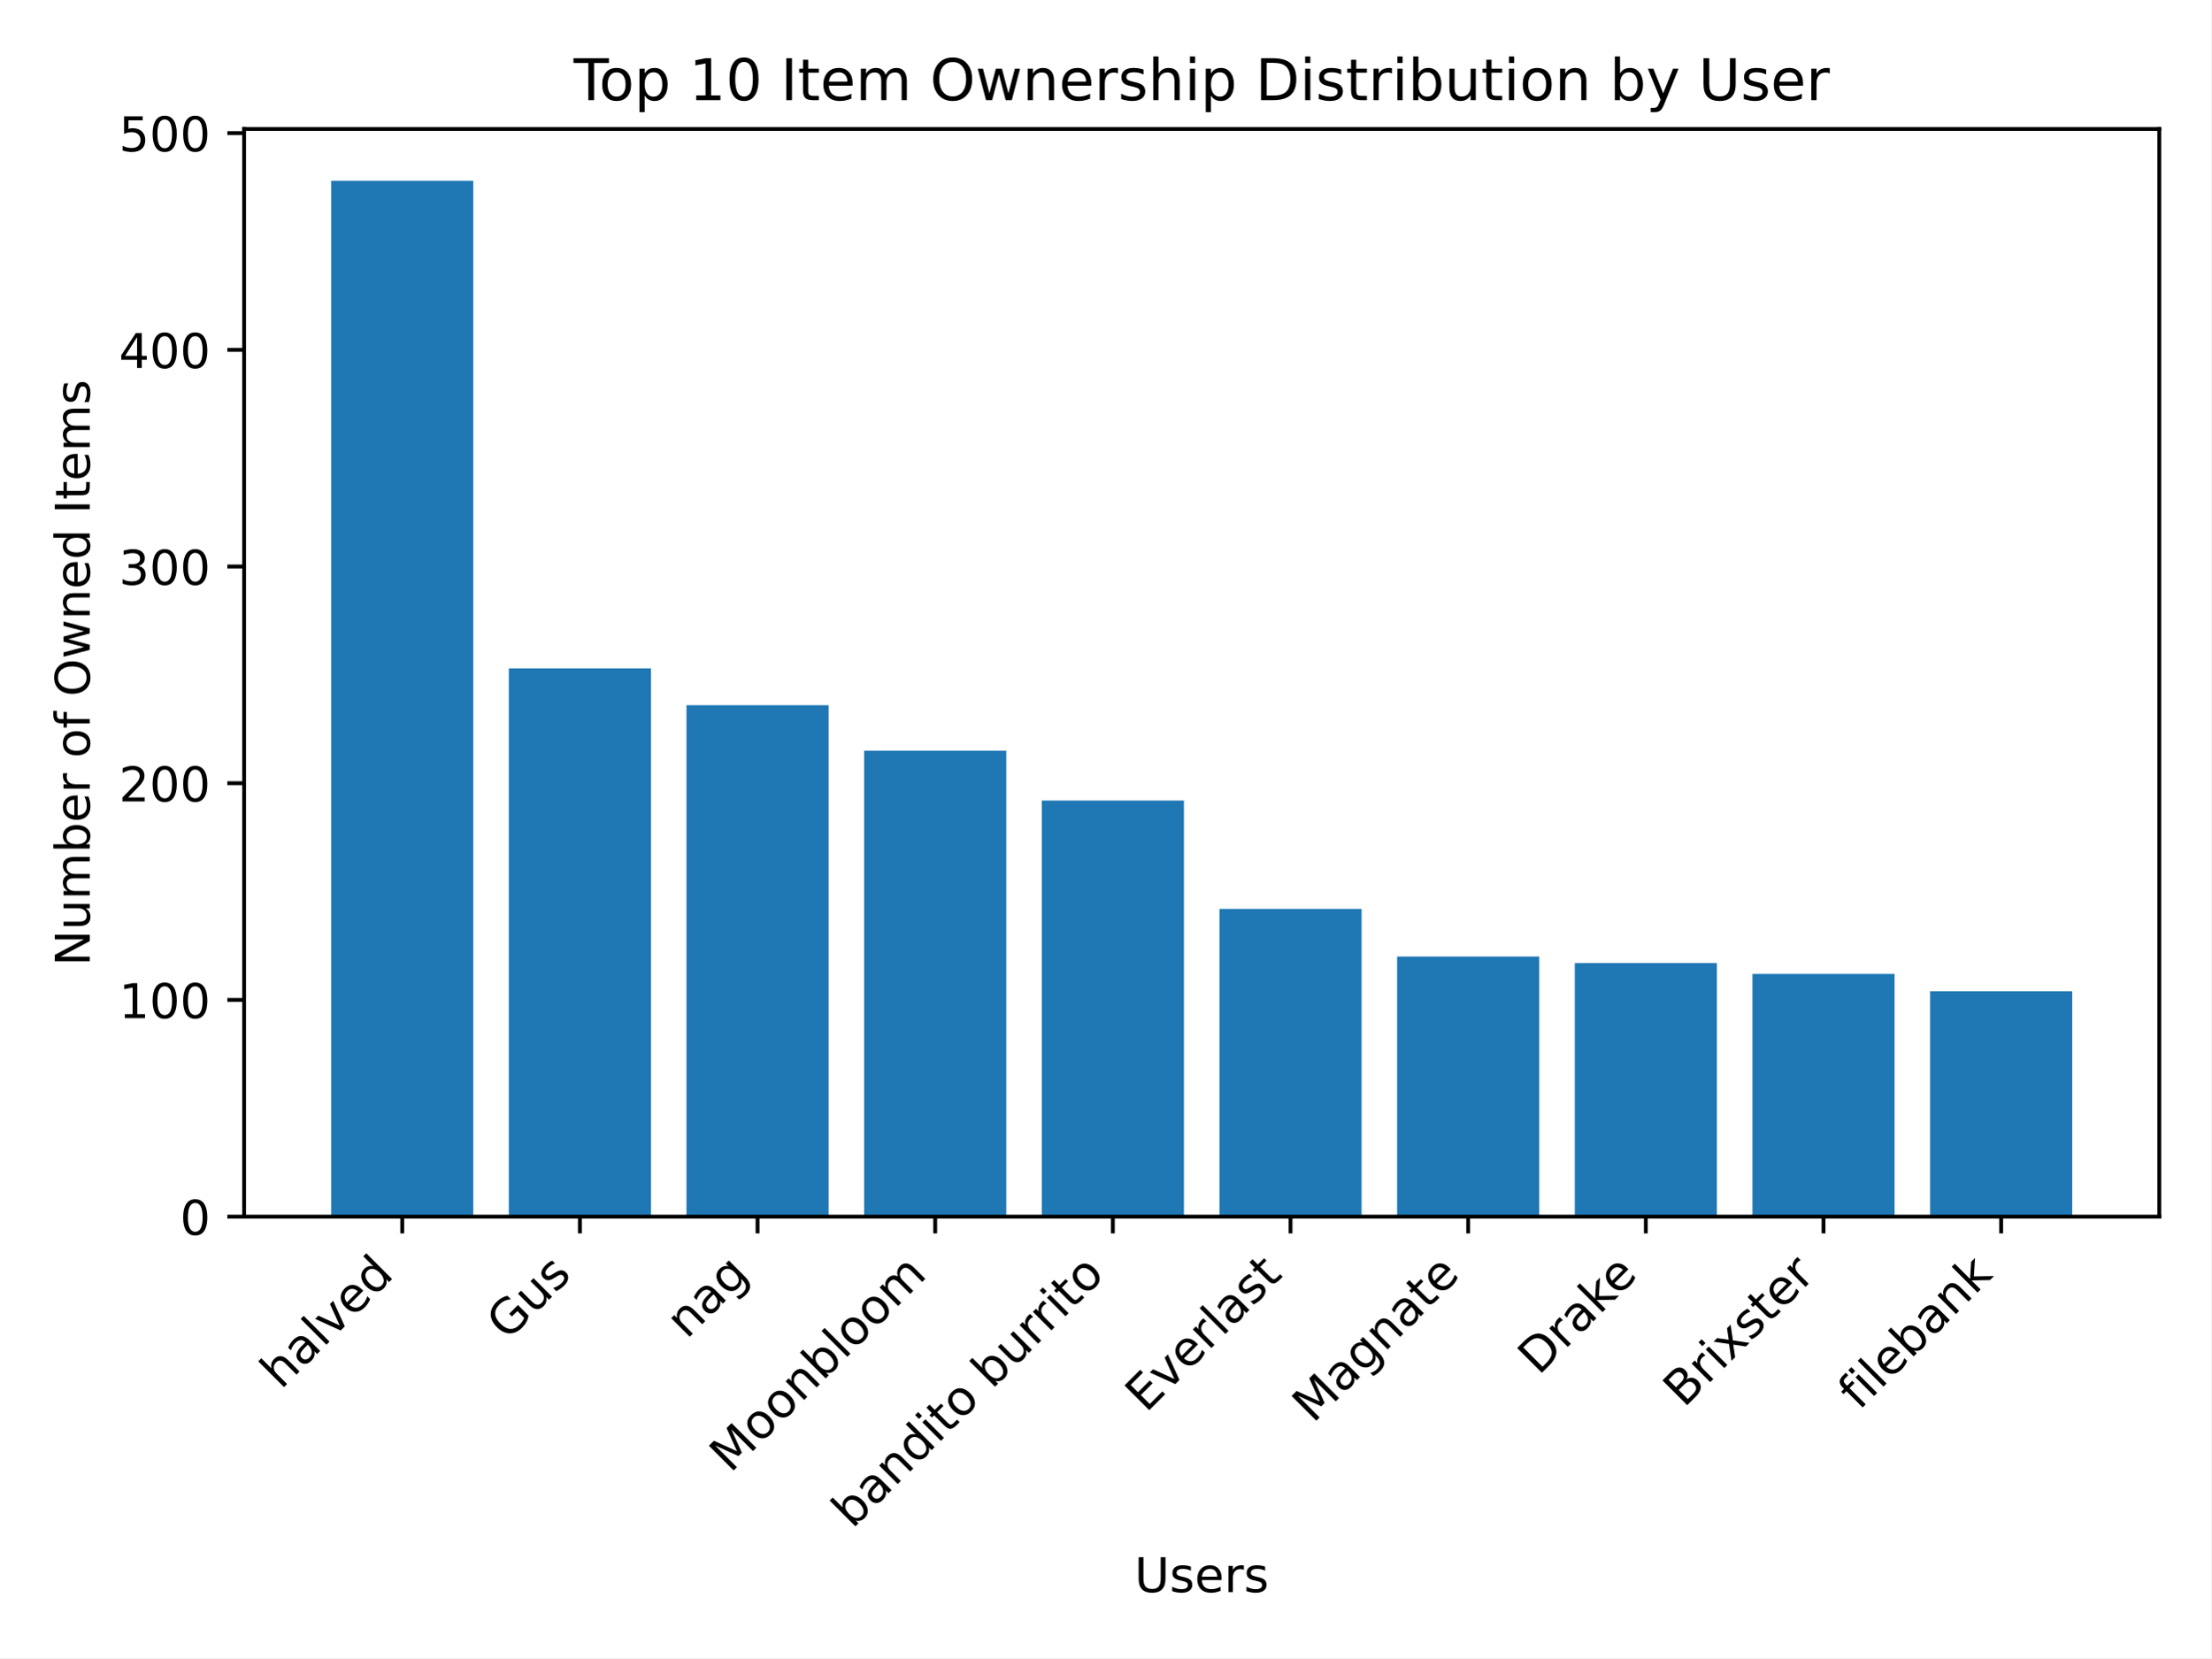
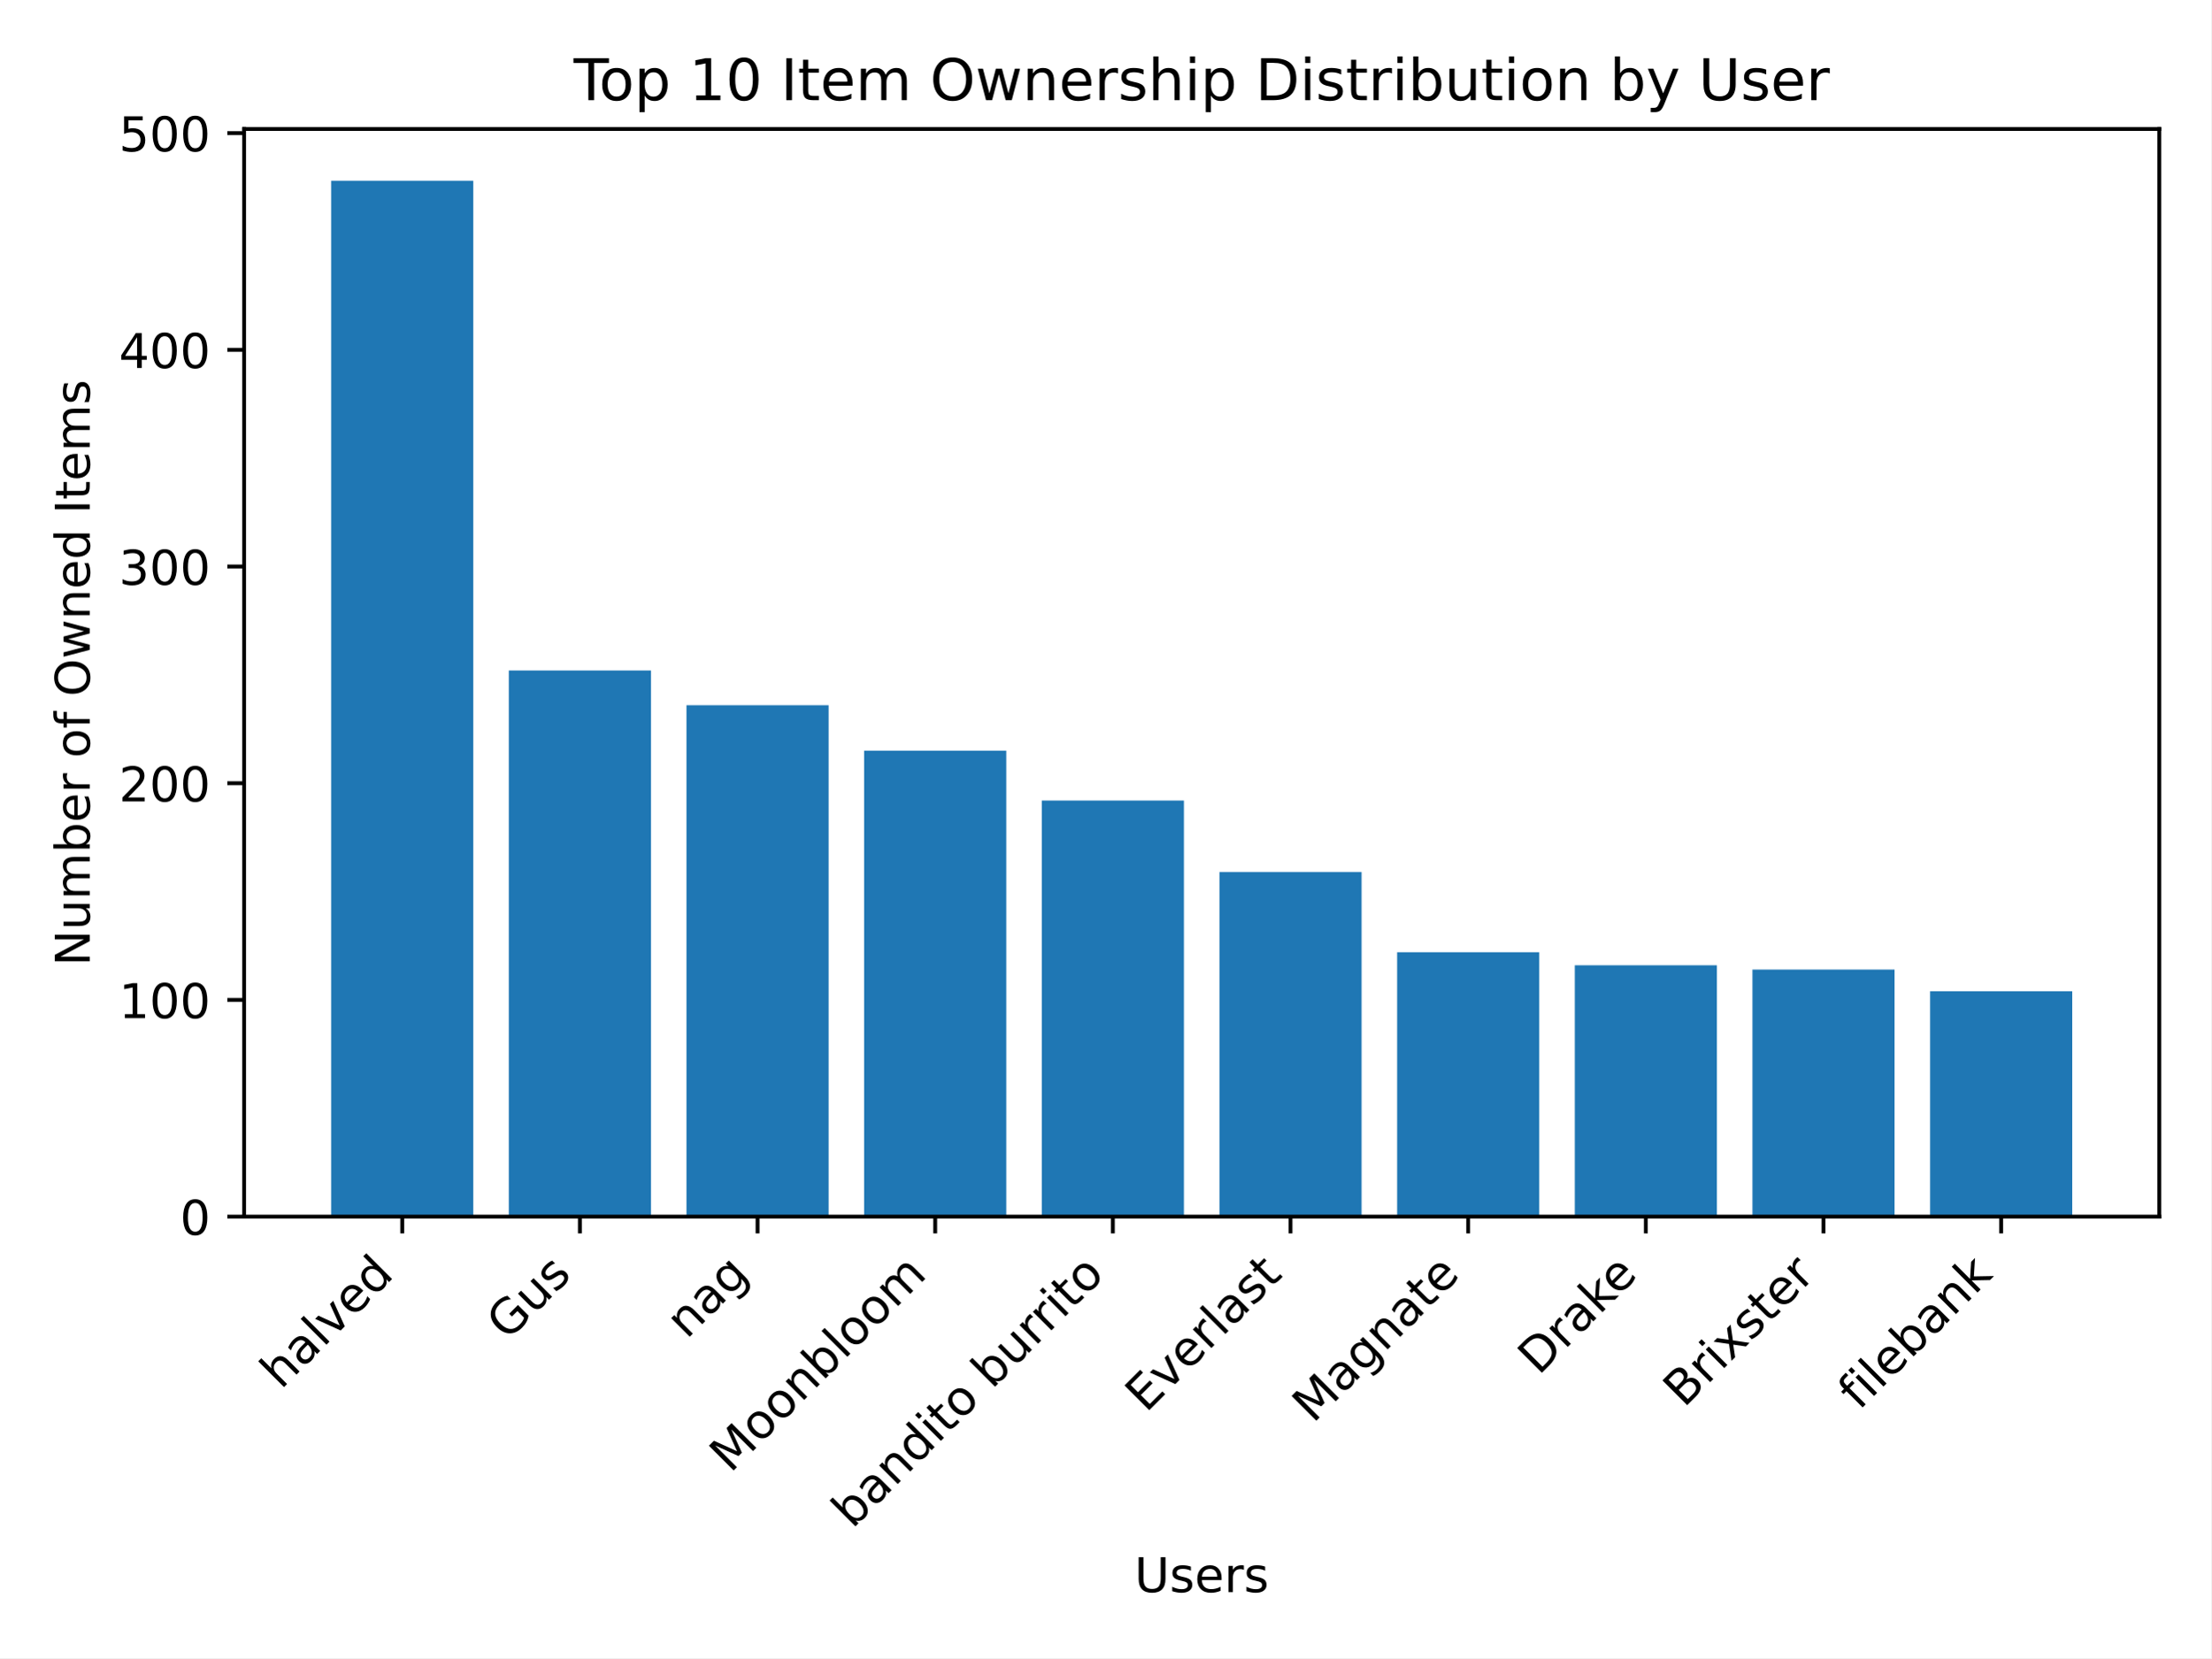
<svg xmlns="http://www.w3.org/2000/svg" xmlns:xlink="http://www.w3.org/1999/xlink" width="460.8pt" height="345.6pt" viewBox="0 0 460.8 345.6" version="1.1">
  <defs>
    <style type="text/css">*{stroke-linejoin: round; stroke-linecap: butt}</style>
  </defs>
  <g id="figure_1">
    <g id="patch_1">
      <path d="M 0 345.6  L 460.8 345.6  L 460.8 0  L 0 0  z " style="fill: #ffffff" />
    </g>
    <g id="axes_1">
      <g id="patch_2">
        <path d="M 50.87 253.581  L 450 253.581  L 450 26.88  L 50.87 26.88  z " style="fill: #ffffff" />
      </g>
      <g id="patch_3">
-         <path d="M 69.012 253.581  L 98.632 253.581  L 98.632 37.675  L 69.012 37.675  z " clip-path="url(#pf00bb3c389)" style="fill: #1f77b4" />
+         <path d="M 69.012 253.581  L 98.632 253.581  L 98.632 37.675  L 69.012 37.675  z " clip-path="url(#pec1991f487)" style="fill: #1f77b4" />
      </g>
      <g id="patch_4">
-         <path d="M 106.037 253.581  L 135.657 253.581  L 135.657 139.304  L 106.037 139.304  z " clip-path="url(#pf00bb3c389)" style="fill: #1f77b4" />
+         <path d="M 106.037 253.581  L 135.657 253.581  L 135.657 139.756  L 106.037 139.756  z " clip-path="url(#pec1991f487)" style="fill: #1f77b4" />
      </g>
      <g id="patch_5">
-         <path d="M 143.062 253.581  L 172.682 253.581  L 172.682 146.983  L 143.062 146.983  z " clip-path="url(#pf00bb3c389)" style="fill: #1f77b4" />
+         <path d="M 143.062 253.581  L 172.682 253.581  L 172.682 146.983  L 143.062 146.983  z " clip-path="url(#pec1991f487)" style="fill: #1f77b4" />
      </g>
      <g id="patch_6">
-         <path d="M 180.087 253.581  L 209.707 253.581  L 209.707 156.468  L 180.087 156.468  z " clip-path="url(#pf00bb3c389)" style="fill: #1f77b4" />
+         <path d="M 180.087 253.581  L 209.707 253.581  L 209.707 156.468  L 180.087 156.468  z " clip-path="url(#pec1991f487)" style="fill: #1f77b4" />
      </g>
      <g id="patch_7">
-         <path d="M 217.112 253.581  L 246.732 253.581  L 246.732 166.857  L 217.112 166.857  z " clip-path="url(#pf00bb3c389)" style="fill: #1f77b4" />
+         <path d="M 217.112 253.581  L 246.732 253.581  L 246.732 166.857  L 217.112 166.857  z " clip-path="url(#pec1991f487)" style="fill: #1f77b4" />
      </g>
      <g id="patch_8">
-         <path d="M 254.138 253.581  L 283.758 253.581  L 283.758 189.441  L 254.138 189.441  z " clip-path="url(#pf00bb3c389)" style="fill: #1f77b4" />
+         <path d="M 254.138 253.581  L 283.758 253.581  L 283.758 181.763  L 254.138 181.763  z " clip-path="url(#pec1991f487)" style="fill: #1f77b4" />
      </g>
      <g id="patch_9">
-         <path d="M 291.163 253.581  L 320.783 253.581  L 320.783 199.378  L 291.163 199.378  z " clip-path="url(#pf00bb3c389)" style="fill: #1f77b4" />
+         <path d="M 291.163 253.581  L 320.783 253.581  L 320.783 198.475  L 291.163 198.475  z " clip-path="url(#pec1991f487)" style="fill: #1f77b4" />
      </g>
      <g id="patch_10">
-         <path d="M 328.188 253.581  L 357.808 253.581  L 357.808 200.733  L 328.188 200.733  z " clip-path="url(#pf00bb3c389)" style="fill: #1f77b4" />
+         <path d="M 328.188 253.581  L 357.808 253.581  L 357.808 201.185  L 328.188 201.185  z " clip-path="url(#pec1991f487)" style="fill: #1f77b4" />
      </g>
      <g id="patch_11">
-         <path d="M 365.213 253.581  L 394.833 253.581  L 394.833 202.992  L 365.213 202.992  z " clip-path="url(#pf00bb3c389)" style="fill: #1f77b4" />
+         <path d="M 365.213 253.581  L 394.833 253.581  L 394.833 202.089  L 365.213 202.089  z " clip-path="url(#pec1991f487)" style="fill: #1f77b4" />
      </g>
      <g id="patch_12">
-         <path d="M 402.238 253.581  L 431.858 253.581  L 431.858 206.605  L 402.238 206.605  z " clip-path="url(#pf00bb3c389)" style="fill: #1f77b4" />
+         <path d="M 402.238 253.581  L 431.858 253.581  L 431.858 206.605  L 402.238 206.605  z " clip-path="url(#pec1991f487)" style="fill: #1f77b4" />
      </g>
      <g id="matplotlib.axis_1">
        <g id="xtick_1">
          <g id="line2d_1">
            <defs>
-               <path id="m07aac4c3f5" d="M 0 0  L 0 3.5  " style="stroke: #000000; stroke-width: 0.8" />
+               <path id="md647e2d53e" d="M 0 0  L 0 3.5  " style="stroke: #000000; stroke-width: 0.8" />
            </defs>
            <g>
-               <use xlink:href="#m07aac4c3f5" x="83.822" y="253.581" style="stroke: #000000; stroke-width: 0.8" />
+               <use xlink:href="#md647e2d53e" x="83.822" y="253.581" style="stroke: #000000; stroke-width: 0.8" />
            </g>
          </g>
          <g id="text_1">
            <g transform="translate(58.54764 289.7576) rotate(-45) scale(0.1 -0.1)">
              <defs>
                <path id="DejaVuSans-68" d="M 3513 2113  L 3513 0  L 2938 0  L 2938 2094  Q 2938 2591 2744 2837  Q 2550 3084 2163 3084  Q 1697 3084 1428 2787  Q 1159 2491 1159 1978  L 1159 0  L 581 0  L 581 4863  L 1159 4863  L 1159 2956  Q 1366 3272 1645 3428  Q 1925 3584 2291 3584  Q 2894 3584 3203 3211  Q 3513 2838 3513 2113  z " transform="scale(0.015625)" />
                <path id="DejaVuSans-61" d="M 2194 1759  Q 1497 1759 1228 1600  Q 959 1441 959 1056  Q 959 750 1161 570  Q 1363 391 1709 391  Q 2188 391 2477 730  Q 2766 1069 2766 1631  L 2766 1759  L 2194 1759  z M 3341 1997  L 3341 0  L 2766 0  L 2766 531  Q 2569 213 2275 61  Q 1981 -91 1556 -91  Q 1019 -91 701 211  Q 384 513 384 1019  Q 384 1609 779 1909  Q 1175 2209 1959 2209  L 2766 2209  L 2766 2266  Q 2766 2663 2505 2880  Q 2244 3097 1772 3097  Q 1472 3097 1187 3025  Q 903 2953 641 2809  L 641 3341  Q 956 3463 1253 3523  Q 1550 3584 1831 3584  Q 2591 3584 2966 3190  Q 3341 2797 3341 1997  z " transform="scale(0.015625)" />
                <path id="DejaVuSans-6c" d="M 603 4863  L 1178 4863  L 1178 0  L 603 0  L 603 4863  z " transform="scale(0.015625)" />
                <path id="DejaVuSans-76" d="M 191 3500  L 800 3500  L 1894 563  L 2988 3500  L 3597 3500  L 2284 0  L 1503 0  L 191 3500  z " transform="scale(0.015625)" />
                <path id="DejaVuSans-65" d="M 3597 1894  L 3597 1613  L 953 1613  Q 991 1019 1311 708  Q 1631 397 2203 397  Q 2534 397 2845 478  Q 3156 559 3463 722  L 3463 178  Q 3153 47 2828 -22  Q 2503 -91 2169 -91  Q 1331 -91 842 396  Q 353 884 353 1716  Q 353 2575 817 3079  Q 1281 3584 2069 3584  Q 2775 3584 3186 3129  Q 3597 2675 3597 1894  z M 3022 2063  Q 3016 2534 2758 2815  Q 2500 3097 2075 3097  Q 1594 3097 1305 2825  Q 1016 2553 972 2059  L 3022 2063  z " transform="scale(0.015625)" />
                <path id="DejaVuSans-64" d="M 2906 2969  L 2906 4863  L 3481 4863  L 3481 0  L 2906 0  L 2906 525  Q 2725 213 2448 61  Q 2172 -91 1784 -91  Q 1150 -91 751 415  Q 353 922 353 1747  Q 353 2572 751 3078  Q 1150 3584 1784 3584  Q 2172 3584 2448 3432  Q 2725 3281 2906 2969  z M 947 1747  Q 947 1113 1208 752  Q 1469 391 1925 391  Q 2381 391 2643 752  Q 2906 1113 2906 1747  Q 2906 2381 2643 2742  Q 2381 3103 1925 3103  Q 1469 3103 1208 2742  Q 947 2381 947 1747  z " transform="scale(0.015625)" />
              </defs>
              <use xlink:href="#DejaVuSans-68" />
              <use xlink:href="#DejaVuSans-61" x="63.379" />
              <use xlink:href="#DejaVuSans-6c" x="124.658" />
              <use xlink:href="#DejaVuSans-76" x="152.441" />
              <use xlink:href="#DejaVuSans-65" x="211.621" />
              <use xlink:href="#DejaVuSans-64" x="273.145" />
            </g>
          </g>
        </g>
        <g id="xtick_2">
          <g id="line2d_2">
            <g>
-               <use xlink:href="#m07aac4c3f5" x="120.847" y="253.581" style="stroke: #000000; stroke-width: 0.8" />
+               <use xlink:href="#md647e2d53e" x="120.847" y="253.581" style="stroke: #000000; stroke-width: 0.8" />
            </g>
          </g>
          <g id="text_2">
            <g transform="translate(105.7329 279.5973) rotate(-45) scale(0.1 -0.1)">
              <defs>
                <path id="DejaVuSans-47" d="M 3809 666  L 3809 1919  L 2778 1919  L 2778 2438  L 4434 2438  L 4434 434  Q 4069 175 3628 42  Q 3188 -91 2688 -91  Q 1594 -91 976 548  Q 359 1188 359 2328  Q 359 3472 976 4111  Q 1594 4750 2688 4750  Q 3144 4750 3555 4637  Q 3966 4525 4313 4306  L 4313 3634  Q 3963 3931 3569 4081  Q 3175 4231 2741 4231  Q 1884 4231 1454 3753  Q 1025 3275 1025 2328  Q 1025 1384 1454 906  Q 1884 428 2741 428  Q 3075 428 3337 486  Q 3600 544 3809 666  z " transform="scale(0.015625)" />
                <path id="DejaVuSans-75" d="M 544 1381  L 544 3500  L 1119 3500  L 1119 1403  Q 1119 906 1312 657  Q 1506 409 1894 409  Q 2359 409 2629 706  Q 2900 1003 2900 1516  L 2900 3500  L 3475 3500  L 3475 0  L 2900 0  L 2900 538  Q 2691 219 2414 64  Q 2138 -91 1772 -91  Q 1169 -91 856 284  Q 544 659 544 1381  z M 1991 3584  L 1991 3584  z " transform="scale(0.015625)" />
                <path id="DejaVuSans-73" d="M 2834 3397  L 2834 2853  Q 2591 2978 2328 3040  Q 2066 3103 1784 3103  Q 1356 3103 1142 2972  Q 928 2841 928 2578  Q 928 2378 1081 2264  Q 1234 2150 1697 2047  L 1894 2003  Q 2506 1872 2764 1633  Q 3022 1394 3022 966  Q 3022 478 2636 193  Q 2250 -91 1575 -91  Q 1294 -91 989 -36  Q 684 19 347 128  L 347 722  Q 666 556 975 473  Q 1284 391 1588 391  Q 1994 391 2212 530  Q 2431 669 2431 922  Q 2431 1156 2273 1281  Q 2116 1406 1581 1522  L 1381 1569  Q 847 1681 609 1914  Q 372 2147 372 2553  Q 372 3047 722 3315  Q 1072 3584 1716 3584  Q 2034 3584 2315 3537  Q 2597 3491 2834 3397  z " transform="scale(0.015625)" />
              </defs>
              <use xlink:href="#DejaVuSans-47" />
              <use xlink:href="#DejaVuSans-75" x="77.49" />
              <use xlink:href="#DejaVuSans-73" x="140.869" />
            </g>
          </g>
        </g>
        <g id="xtick_3">
          <g id="line2d_3">
            <g>
-               <use xlink:href="#m07aac4c3f5" x="157.872" y="253.581" style="stroke: #000000; stroke-width: 0.8" />
+               <use xlink:href="#md647e2d53e" x="157.872" y="253.581" style="stroke: #000000; stroke-width: 0.8" />
            </g>
          </g>
          <g id="text_3">
            <g transform="translate(143.0983 279.257) rotate(-45) scale(0.1 -0.1)">
              <defs>
                <path id="DejaVuSans-6e" d="M 3513 2113  L 3513 0  L 2938 0  L 2938 2094  Q 2938 2591 2744 2837  Q 2550 3084 2163 3084  Q 1697 3084 1428 2787  Q 1159 2491 1159 1978  L 1159 0  L 581 0  L 581 3500  L 1159 3500  L 1159 2956  Q 1366 3272 1645 3428  Q 1925 3584 2291 3584  Q 2894 3584 3203 3211  Q 3513 2838 3513 2113  z " transform="scale(0.015625)" />
                <path id="DejaVuSans-67" d="M 2906 1791  Q 2906 2416 2648 2759  Q 2391 3103 1925 3103  Q 1463 3103 1205 2759  Q 947 2416 947 1791  Q 947 1169 1205 825  Q 1463 481 1925 481  Q 2391 481 2648 825  Q 2906 1169 2906 1791  z M 3481 434  Q 3481 -459 3084 -895  Q 2688 -1331 1869 -1331  Q 1566 -1331 1297 -1286  Q 1028 -1241 775 -1147  L 775 -588  Q 1028 -725 1275 -790  Q 1522 -856 1778 -856  Q 2344 -856 2625 -561  Q 2906 -266 2906 331  L 2906 616  Q 2728 306 2450 153  Q 2172 0 1784 0  Q 1141 0 747 490  Q 353 981 353 1791  Q 353 2603 747 3093  Q 1141 3584 1784 3584  Q 2172 3584 2450 3431  Q 2728 3278 2906 2969  L 2906 3500  L 3481 3500  L 3481 434  z " transform="scale(0.015625)" />
              </defs>
              <use xlink:href="#DejaVuSans-6e" />
              <use xlink:href="#DejaVuSans-61" x="63.379" />
              <use xlink:href="#DejaVuSans-67" x="124.658" />
            </g>
          </g>
        </g>
        <g id="xtick_4">
          <g id="line2d_4">
            <g>
-               <use xlink:href="#m07aac4c3f5" x="194.897" y="253.581" style="stroke: #000000; stroke-width: 0.8" />
+               <use xlink:href="#md647e2d53e" x="194.897" y="253.581" style="stroke: #000000; stroke-width: 0.8" />
            </g>
          </g>
          <g id="text_4">
            <g transform="translate(152.197 307.1833) rotate(-45) scale(0.1 -0.1)">
              <defs>
                <path id="DejaVuSans-4d" d="M 628 4666  L 1569 4666  L 2759 1491  L 3956 4666  L 4897 4666  L 4897 0  L 4281 0  L 4281 4097  L 3078 897  L 2444 897  L 1241 4097  L 1241 0  L 628 0  L 628 4666  z " transform="scale(0.015625)" />
                <path id="DejaVuSans-6f" d="M 1959 3097  Q 1497 3097 1228 2736  Q 959 2375 959 1747  Q 959 1119 1226 758  Q 1494 397 1959 397  Q 2419 397 2687 759  Q 2956 1122 2956 1747  Q 2956 2369 2687 2733  Q 2419 3097 1959 3097  z M 1959 3584  Q 2709 3584 3137 3096  Q 3566 2609 3566 1747  Q 3566 888 3137 398  Q 2709 -91 1959 -91  Q 1206 -91 779 398  Q 353 888 353 1747  Q 353 2609 779 3096  Q 1206 3584 1959 3584  z " transform="scale(0.015625)" />
                <path id="DejaVuSans-62" d="M 3116 1747  Q 3116 2381 2855 2742  Q 2594 3103 2138 3103  Q 1681 3103 1420 2742  Q 1159 2381 1159 1747  Q 1159 1113 1420 752  Q 1681 391 2138 391  Q 2594 391 2855 752  Q 3116 1113 3116 1747  z M 1159 2969  Q 1341 3281 1617 3432  Q 1894 3584 2278 3584  Q 2916 3584 3314 3078  Q 3713 2572 3713 1747  Q 3713 922 3314 415  Q 2916 -91 2278 -91  Q 1894 -91 1617 61  Q 1341 213 1159 525  L 1159 0  L 581 0  L 581 4863  L 1159 4863  L 1159 2969  z " transform="scale(0.015625)" />
                <path id="DejaVuSans-6d" d="M 3328 2828  Q 3544 3216 3844 3400  Q 4144 3584 4550 3584  Q 5097 3584 5394 3201  Q 5691 2819 5691 2113  L 5691 0  L 5113 0  L 5113 2094  Q 5113 2597 4934 2840  Q 4756 3084 4391 3084  Q 3944 3084 3684 2787  Q 3425 2491 3425 1978  L 3425 0  L 2847 0  L 2847 2094  Q 2847 2600 2669 2842  Q 2491 3084 2119 3084  Q 1678 3084 1418 2786  Q 1159 2488 1159 1978  L 1159 0  L 581 0  L 581 3500  L 1159 3500  L 1159 2956  Q 1356 3278 1631 3431  Q 1906 3584 2284 3584  Q 2666 3584 2933 3390  Q 3200 3197 3328 2828  z " transform="scale(0.015625)" />
              </defs>
              <use xlink:href="#DejaVuSans-4d" />
              <use xlink:href="#DejaVuSans-6f" x="86.279" />
              <use xlink:href="#DejaVuSans-6f" x="147.461" />
              <use xlink:href="#DejaVuSans-6e" x="208.643" />
              <use xlink:href="#DejaVuSans-62" x="272.021" />
              <use xlink:href="#DejaVuSans-6c" x="335.498" />
              <use xlink:href="#DejaVuSans-6f" x="363.281" />
              <use xlink:href="#DejaVuSans-6f" x="424.463" />
              <use xlink:href="#DejaVuSans-6d" x="485.645" />
            </g>
          </g>
        </g>
        <g id="xtick_5">
          <g id="line2d_5">
            <g>
-               <use xlink:href="#m07aac4c3f5" x="231.922" y="253.581" style="stroke: #000000; stroke-width: 0.8" />
+               <use xlink:href="#md647e2d53e" x="231.922" y="253.581" style="stroke: #000000; stroke-width: 0.8" />
            </g>
          </g>
          <g id="text_5">
            <g transform="translate(177.6255 318.7799) rotate(-45) scale(0.1 -0.1)">
              <defs>
                <path id="DejaVuSans-69" d="M 603 3500  L 1178 3500  L 1178 0  L 603 0  L 603 3500  z M 603 4863  L 1178 4863  L 1178 4134  L 603 4134  L 603 4863  z " transform="scale(0.015625)" />
                <path id="DejaVuSans-74" d="M 1172 4494  L 1172 3500  L 2356 3500  L 2356 3053  L 1172 3053  L 1172 1153  Q 1172 725 1289 603  Q 1406 481 1766 481  L 2356 481  L 2356 0  L 1766 0  Q 1100 0 847 248  Q 594 497 594 1153  L 594 3053  L 172 3053  L 172 3500  L 594 3500  L 594 4494  L 1172 4494  z " transform="scale(0.015625)" />
                <path id="DejaVuSans-20" transform="scale(0.015625)" />
                <path id="DejaVuSans-72" d="M 2631 2963  Q 2534 3019 2420 3045  Q 2306 3072 2169 3072  Q 1681 3072 1420 2755  Q 1159 2438 1159 1844  L 1159 0  L 581 0  L 581 3500  L 1159 3500  L 1159 2956  Q 1341 3275 1631 3429  Q 1922 3584 2338 3584  Q 2397 3584 2469 3576  Q 2541 3569 2628 3553  L 2631 2963  z " transform="scale(0.015625)" />
              </defs>
              <use xlink:href="#DejaVuSans-62" />
              <use xlink:href="#DejaVuSans-61" x="63.477" />
              <use xlink:href="#DejaVuSans-6e" x="124.756" />
              <use xlink:href="#DejaVuSans-64" x="188.135" />
              <use xlink:href="#DejaVuSans-69" x="251.611" />
              <use xlink:href="#DejaVuSans-74" x="279.395" />
              <use xlink:href="#DejaVuSans-6f" x="318.604" />
              <use xlink:href="#DejaVuSans-20" x="379.785" />
              <use xlink:href="#DejaVuSans-62" x="411.572" />
              <use xlink:href="#DejaVuSans-75" x="475.049" />
              <use xlink:href="#DejaVuSans-72" x="538.428" />
              <use xlink:href="#DejaVuSans-72" x="577.791" />
              <use xlink:href="#DejaVuSans-69" x="618.904" />
              <use xlink:href="#DejaVuSans-74" x="646.688" />
              <use xlink:href="#DejaVuSans-6f" x="685.896" />
            </g>
          </g>
        </g>
        <g id="xtick_6">
          <g id="line2d_6">
            <g>
-               <use xlink:href="#m07aac4c3f5" x="268.948" y="253.581" style="stroke: #000000; stroke-width: 0.8" />
+               <use xlink:href="#md647e2d53e" x="268.948" y="253.581" style="stroke: #000000; stroke-width: 0.8" />
            </g>
          </g>
          <g id="text_6">
            <g transform="translate(238.8126 294.6178) rotate(-45) scale(0.1 -0.1)">
              <defs>
                <path id="DejaVuSans-45" d="M 628 4666  L 3578 4666  L 3578 4134  L 1259 4134  L 1259 2753  L 3481 2753  L 3481 2222  L 1259 2222  L 1259 531  L 3634 531  L 3634 0  L 628 0  L 628 4666  z " transform="scale(0.015625)" />
              </defs>
              <use xlink:href="#DejaVuSans-45" />
              <use xlink:href="#DejaVuSans-76" x="63.184" />
              <use xlink:href="#DejaVuSans-65" x="122.363" />
              <use xlink:href="#DejaVuSans-72" x="183.887" />
              <use xlink:href="#DejaVuSans-6c" x="225" />
              <use xlink:href="#DejaVuSans-61" x="252.783" />
              <use xlink:href="#DejaVuSans-73" x="314.062" />
              <use xlink:href="#DejaVuSans-74" x="366.162" />
            </g>
          </g>
        </g>
        <g id="xtick_7">
          <g id="line2d_7">
            <g>
-               <use xlink:href="#m07aac4c3f5" x="305.973" y="253.581" style="stroke: #000000; stroke-width: 0.8" />
+               <use xlink:href="#md647e2d53e" x="305.973" y="253.581" style="stroke: #000000; stroke-width: 0.8" />
            </g>
          </g>
          <g id="text_7">
            <g transform="translate(273.6412 296.8143) rotate(-45) scale(0.1 -0.1)">
              <use xlink:href="#DejaVuSans-4d" />
              <use xlink:href="#DejaVuSans-61" x="86.279" />
              <use xlink:href="#DejaVuSans-67" x="147.559" />
              <use xlink:href="#DejaVuSans-6e" x="211.035" />
              <use xlink:href="#DejaVuSans-61" x="274.414" />
              <use xlink:href="#DejaVuSans-74" x="335.693" />
              <use xlink:href="#DejaVuSans-65" x="374.902" />
            </g>
          </g>
        </g>
        <g id="xtick_8">
          <g id="line2d_8">
            <g>
-               <use xlink:href="#m07aac4c3f5" x="342.998" y="253.581" style="stroke: #000000; stroke-width: 0.8" />
+               <use xlink:href="#md647e2d53e" x="342.998" y="253.581" style="stroke: #000000; stroke-width: 0.8" />
            </g>
          </g>
          <g id="text_8">
            <g transform="translate(320.653 286.8275) rotate(-45) scale(0.1 -0.1)">
              <defs>
                <path id="DejaVuSans-44" d="M 1259 4147  L 1259 519  L 2022 519  Q 2988 519 3436 956  Q 3884 1394 3884 2338  Q 3884 3275 3436 3711  Q 2988 4147 2022 4147  L 1259 4147  z M 628 4666  L 1925 4666  Q 3281 4666 3915 4102  Q 4550 3538 4550 2338  Q 4550 1131 3912 565  Q 3275 0 1925 0  L 628 0  L 628 4666  z " transform="scale(0.015625)" />
                <path id="DejaVuSans-6b" d="M 581 4863  L 1159 4863  L 1159 1991  L 2875 3500  L 3609 3500  L 1753 1863  L 3688 0  L 2938 0  L 1159 1709  L 1159 0  L 581 0  L 581 4863  z " transform="scale(0.015625)" />
              </defs>
              <use xlink:href="#DejaVuSans-44" />
              <use xlink:href="#DejaVuSans-72" x="77.002" />
              <use xlink:href="#DejaVuSans-61" x="118.115" />
              <use xlink:href="#DejaVuSans-6b" x="179.395" />
              <use xlink:href="#DejaVuSans-65" x="233.68" />
            </g>
          </g>
        </g>
        <g id="xtick_9">
          <g id="line2d_9">
            <g>
-               <use xlink:href="#m07aac4c3f5" x="380.023" y="253.581" style="stroke: #000000; stroke-width: 0.8" />
+               <use xlink:href="#md647e2d53e" x="380.023" y="253.581" style="stroke: #000000; stroke-width: 0.8" />
            </g>
          </g>
          <g id="text_9">
            <g transform="translate(350.9307 293.5748) rotate(-45) scale(0.1 -0.1)">
              <defs>
                <path id="DejaVuSans-42" d="M 1259 2228  L 1259 519  L 2272 519  Q 2781 519 3026 730  Q 3272 941 3272 1375  Q 3272 1813 3026 2020  Q 2781 2228 2272 2228  L 1259 2228  z M 1259 4147  L 1259 2741  L 2194 2741  Q 2656 2741 2882 2914  Q 3109 3088 3109 3444  Q 3109 3797 2882 3972  Q 2656 4147 2194 4147  L 1259 4147  z M 628 4666  L 2241 4666  Q 2963 4666 3353 4366  Q 3744 4066 3744 3513  Q 3744 3084 3544 2831  Q 3344 2578 2956 2516  Q 3422 2416 3680 2098  Q 3938 1781 3938 1306  Q 3938 681 3513 340  Q 3088 0 2303 0  L 628 0  L 628 4666  z " transform="scale(0.015625)" />
                <path id="DejaVuSans-78" d="M 3513 3500  L 2247 1797  L 3578 0  L 2900 0  L 1881 1375  L 863 0  L 184 0  L 1544 1831  L 300 3500  L 978 3500  L 1906 2253  L 2834 3500  L 3513 3500  z " transform="scale(0.015625)" />
              </defs>
              <use xlink:href="#DejaVuSans-42" />
              <use xlink:href="#DejaVuSans-72" x="68.604" />
              <use xlink:href="#DejaVuSans-69" x="109.717" />
              <use xlink:href="#DejaVuSans-78" x="137.5" />
              <use xlink:href="#DejaVuSans-73" x="196.68" />
              <use xlink:href="#DejaVuSans-74" x="248.779" />
              <use xlink:href="#DejaVuSans-65" x="287.988" />
              <use xlink:href="#DejaVuSans-72" x="349.512" />
            </g>
          </g>
        </g>
        <g id="xtick_10">
          <g id="line2d_10">
            <g>
-               <use xlink:href="#m07aac4c3f5" x="417.048" y="253.581" style="stroke: #000000; stroke-width: 0.8" />
+               <use xlink:href="#md647e2d53e" x="417.048" y="253.581" style="stroke: #000000; stroke-width: 0.8" />
            </g>
          </g>
          <g id="text_10">
            <g transform="translate(387.41 294.1206) rotate(-45) scale(0.1 -0.1)">
              <defs>
                <path id="DejaVuSans-66" d="M 2375 4863  L 2375 4384  L 1825 4384  Q 1516 4384 1395 4259  Q 1275 4134 1275 3809  L 1275 3500  L 2222 3500  L 2222 3053  L 1275 3053  L 1275 0  L 697 0  L 697 3053  L 147 3053  L 147 3500  L 697 3500  L 697 3744  Q 697 4328 969 4595  Q 1241 4863 1831 4863  L 2375 4863  z " transform="scale(0.015625)" />
              </defs>
              <use xlink:href="#DejaVuSans-66" />
              <use xlink:href="#DejaVuSans-69" x="35.205" />
              <use xlink:href="#DejaVuSans-6c" x="62.988" />
              <use xlink:href="#DejaVuSans-65" x="90.771" />
              <use xlink:href="#DejaVuSans-62" x="152.295" />
              <use xlink:href="#DejaVuSans-61" x="215.771" />
              <use xlink:href="#DejaVuSans-6e" x="277.051" />
              <use xlink:href="#DejaVuSans-6b" x="340.43" />
            </g>
          </g>
        </g>
        <g id="text_11">
          <g transform="translate(236.4342 331.8489) scale(0.1 -0.1)">
            <defs>
              <path id="DejaVuSans-55" d="M 556 4666  L 1191 4666  L 1191 1831  Q 1191 1081 1462 751  Q 1734 422 2344 422  Q 2950 422 3222 751  Q 3494 1081 3494 1831  L 3494 4666  L 4128 4666  L 4128 1753  Q 4128 841 3676 375  Q 3225 -91 2344 -91  Q 1459 -91 1007 375  Q 556 841 556 1753  L 556 4666  z " transform="scale(0.015625)" />
            </defs>
            <use xlink:href="#DejaVuSans-55" />
            <use xlink:href="#DejaVuSans-73" x="73.193" />
            <use xlink:href="#DejaVuSans-65" x="125.293" />
            <use xlink:href="#DejaVuSans-72" x="186.816" />
            <use xlink:href="#DejaVuSans-73" x="227.93" />
          </g>
        </g>
      </g>
      <g id="matplotlib.axis_2">
        <g id="ytick_1">
          <g id="line2d_11">
            <defs>
-               <path id="m0d3508e996" d="M 0 0  L -3.5 0  " style="stroke: #000000; stroke-width: 0.8" />
+               <path id="m49bfd425e9" d="M 0 0  L -3.5 0  " style="stroke: #000000; stroke-width: 0.8" />
            </defs>
            <g>
-               <use xlink:href="#m0d3508e996" x="50.87" y="253.581" style="stroke: #000000; stroke-width: 0.8" />
+               <use xlink:href="#m49bfd425e9" x="50.87" y="253.581" style="stroke: #000000; stroke-width: 0.8" />
            </g>
          </g>
          <g id="text_12">
            <g transform="translate(37.5075 257.3798) scale(0.1 -0.1)">
              <defs>
                <path id="DejaVuSans-30" d="M 2034 4250  Q 1547 4250 1301 3770  Q 1056 3291 1056 2328  Q 1056 1369 1301 889  Q 1547 409 2034 409  Q 2525 409 2770 889  Q 3016 1369 3016 2328  Q 3016 3291 2770 3770  Q 2525 4250 2034 4250  z M 2034 4750  Q 2819 4750 3233 4129  Q 3647 3509 3647 2328  Q 3647 1150 3233 529  Q 2819 -91 2034 -91  Q 1250 -91 836 529  Q 422 1150 422 2328  Q 422 3509 836 4129  Q 1250 4750 2034 4750  z " transform="scale(0.015625)" />
              </defs>
              <use xlink:href="#DejaVuSans-30" />
            </g>
          </g>
        </g>
        <g id="ytick_2">
          <g id="line2d_12">
            <g>
-               <use xlink:href="#m0d3508e996" x="50.87" y="208.412" style="stroke: #000000; stroke-width: 0.8" />
+               <use xlink:href="#m49bfd425e9" x="50.87" y="208.412" style="stroke: #000000; stroke-width: 0.8" />
            </g>
          </g>
          <g id="text_13">
            <g transform="translate(24.7825 212.2113) scale(0.1 -0.1)">
              <defs>
                <path id="DejaVuSans-31" d="M 794 531  L 1825 531  L 1825 4091  L 703 3866  L 703 4441  L 1819 4666  L 2450 4666  L 2450 531  L 3481 531  L 3481 0  L 794 0  L 794 531  z " transform="scale(0.015625)" />
              </defs>
              <use xlink:href="#DejaVuSans-31" />
              <use xlink:href="#DejaVuSans-30" x="63.623" />
              <use xlink:href="#DejaVuSans-30" x="127.246" />
            </g>
          </g>
        </g>
        <g id="ytick_3">
          <g id="line2d_13">
            <g>
-               <use xlink:href="#m0d3508e996" x="50.87" y="163.244" style="stroke: #000000; stroke-width: 0.8" />
+               <use xlink:href="#m49bfd425e9" x="50.87" y="163.244" style="stroke: #000000; stroke-width: 0.8" />
            </g>
          </g>
          <g id="text_14">
            <g transform="translate(24.7825 167.0428) scale(0.1 -0.1)">
              <defs>
                <path id="DejaVuSans-32" d="M 1228 531  L 3431 531  L 3431 0  L 469 0  L 469 531  Q 828 903 1448 1529  Q 2069 2156 2228 2338  Q 2531 2678 2651 2914  Q 2772 3150 2772 3378  Q 2772 3750 2511 3984  Q 2250 4219 1831 4219  Q 1534 4219 1204 4116  Q 875 4013 500 3803  L 500 4441  Q 881 4594 1212 4672  Q 1544 4750 1819 4750  Q 2544 4750 2975 4387  Q 3406 4025 3406 3419  Q 3406 3131 3298 2873  Q 3191 2616 2906 2266  Q 2828 2175 2409 1742  Q 1991 1309 1228 531  z " transform="scale(0.015625)" />
              </defs>
              <use xlink:href="#DejaVuSans-32" />
              <use xlink:href="#DejaVuSans-30" x="63.623" />
              <use xlink:href="#DejaVuSans-30" x="127.246" />
            </g>
          </g>
        </g>
        <g id="ytick_4">
          <g id="line2d_14">
            <g>
-               <use xlink:href="#m0d3508e996" x="50.87" y="118.075" style="stroke: #000000; stroke-width: 0.8" />
+               <use xlink:href="#m49bfd425e9" x="50.87" y="118.075" style="stroke: #000000; stroke-width: 0.8" />
            </g>
          </g>
          <g id="text_15">
            <g transform="translate(24.7825 121.8744) scale(0.1 -0.1)">
              <defs>
                <path id="DejaVuSans-33" d="M 2597 2516  Q 3050 2419 3304 2112  Q 3559 1806 3559 1356  Q 3559 666 3084 287  Q 2609 -91 1734 -91  Q 1441 -91 1130 -33  Q 819 25 488 141  L 488 750  Q 750 597 1062 519  Q 1375 441 1716 441  Q 2309 441 2620 675  Q 2931 909 2931 1356  Q 2931 1769 2642 2001  Q 2353 2234 1838 2234  L 1294 2234  L 1294 2753  L 1863 2753  Q 2328 2753 2575 2939  Q 2822 3125 2822 3475  Q 2822 3834 2567 4026  Q 2313 4219 1838 4219  Q 1578 4219 1281 4162  Q 984 4106 628 3988  L 628 4550  Q 988 4650 1302 4700  Q 1616 4750 1894 4750  Q 2613 4750 3031 4423  Q 3450 4097 3450 3541  Q 3450 3153 3228 2886  Q 3006 2619 2597 2516  z " transform="scale(0.015625)" />
              </defs>
              <use xlink:href="#DejaVuSans-33" />
              <use xlink:href="#DejaVuSans-30" x="63.623" />
              <use xlink:href="#DejaVuSans-30" x="127.246" />
            </g>
          </g>
        </g>
        <g id="ytick_5">
          <g id="line2d_15">
            <g>
-               <use xlink:href="#m0d3508e996" x="50.87" y="72.907" style="stroke: #000000; stroke-width: 0.8" />
+               <use xlink:href="#m49bfd425e9" x="50.87" y="72.907" style="stroke: #000000; stroke-width: 0.8" />
            </g>
          </g>
          <g id="text_16">
            <g transform="translate(24.7825 76.70589) scale(0.1 -0.1)">
              <defs>
                <path id="DejaVuSans-34" d="M 2419 4116  L 825 1625  L 2419 1625  L 2419 4116  z M 2253 4666  L 3047 4666  L 3047 1625  L 3713 1625  L 3713 1100  L 3047 1100  L 3047 0  L 2419 0  L 2419 1100  L 313 1100  L 313 1709  L 2253 4666  z " transform="scale(0.015625)" />
              </defs>
              <use xlink:href="#DejaVuSans-34" />
              <use xlink:href="#DejaVuSans-30" x="63.623" />
              <use xlink:href="#DejaVuSans-30" x="127.246" />
            </g>
          </g>
        </g>
        <g id="ytick_6">
          <g id="line2d_16">
            <g>
-               <use xlink:href="#m0d3508e996" x="50.87" y="27.738" style="stroke: #000000; stroke-width: 0.8" />
+               <use xlink:href="#m49bfd425e9" x="50.87" y="27.738" style="stroke: #000000; stroke-width: 0.8" />
            </g>
          </g>
          <g id="text_17">
            <g transform="translate(24.7825 31.53742) scale(0.1 -0.1)">
              <defs>
                <path id="DejaVuSans-35" d="M 691 4666  L 3169 4666  L 3169 4134  L 1269 4134  L 1269 2991  Q 1406 3038 1543 3061  Q 1681 3084 1819 3084  Q 2600 3084 3056 2656  Q 3513 2228 3513 1497  Q 3513 744 3044 326  Q 2575 -91 1722 -91  Q 1428 -91 1123 -41  Q 819 9 494 109  L 494 744  Q 775 591 1075 516  Q 1375 441 1709 441  Q 2250 441 2565 725  Q 2881 1009 2881 1497  Q 2881 1984 2565 2268  Q 2250 2553 1709 2553  Q 1456 2553 1204 2497  Q 953 2441 691 2322  L 691 4666  z " transform="scale(0.015625)" />
              </defs>
              <use xlink:href="#DejaVuSans-35" />
              <use xlink:href="#DejaVuSans-30" x="63.623" />
              <use xlink:href="#DejaVuSans-30" x="127.246" />
            </g>
          </g>
        </g>
        <g id="text_18">
          <g transform="translate(18.70281 201.3342) rotate(-90) scale(0.1 -0.1)">
            <defs>
              <path id="DejaVuSans-4e" d="M 628 4666  L 1478 4666  L 3547 763  L 3547 4666  L 4159 4666  L 4159 0  L 3309 0  L 1241 3903  L 1241 0  L 628 0  L 628 4666  z " transform="scale(0.015625)" />
              <path id="DejaVuSans-4f" d="M 2522 4238  Q 1834 4238 1429 3725  Q 1025 3213 1025 2328  Q 1025 1447 1429 934  Q 1834 422 2522 422  Q 3209 422 3611 934  Q 4013 1447 4013 2328  Q 4013 3213 3611 3725  Q 3209 4238 2522 4238  z M 2522 4750  Q 3503 4750 4090 4092  Q 4678 3434 4678 2328  Q 4678 1225 4090 567  Q 3503 -91 2522 -91  Q 1538 -91 948 565  Q 359 1222 359 2328  Q 359 3434 948 4092  Q 1538 4750 2522 4750  z " transform="scale(0.015625)" />
              <path id="DejaVuSans-77" d="M 269 3500  L 844 3500  L 1563 769  L 2278 3500  L 2956 3500  L 3675 769  L 4391 3500  L 4966 3500  L 4050 0  L 3372 0  L 2619 2869  L 1863 0  L 1184 0  L 269 3500  z " transform="scale(0.015625)" />
              <path id="DejaVuSans-49" d="M 628 4666  L 1259 4666  L 1259 0  L 628 0  L 628 4666  z " transform="scale(0.015625)" />
            </defs>
            <use xlink:href="#DejaVuSans-4e" />
            <use xlink:href="#DejaVuSans-75" x="74.805" />
            <use xlink:href="#DejaVuSans-6d" x="138.184" />
            <use xlink:href="#DejaVuSans-62" x="235.596" />
            <use xlink:href="#DejaVuSans-65" x="299.072" />
            <use xlink:href="#DejaVuSans-72" x="360.596" />
            <use xlink:href="#DejaVuSans-20" x="401.709" />
            <use xlink:href="#DejaVuSans-6f" x="433.496" />
            <use xlink:href="#DejaVuSans-66" x="494.678" />
            <use xlink:href="#DejaVuSans-20" x="529.883" />
            <use xlink:href="#DejaVuSans-4f" x="561.67" />
            <use xlink:href="#DejaVuSans-77" x="640.381" />
            <use xlink:href="#DejaVuSans-6e" x="722.168" />
            <use xlink:href="#DejaVuSans-65" x="785.547" />
            <use xlink:href="#DejaVuSans-64" x="847.07" />
            <use xlink:href="#DejaVuSans-20" x="910.547" />
            <use xlink:href="#DejaVuSans-49" x="942.334" />
            <use xlink:href="#DejaVuSans-74" x="971.826" />
            <use xlink:href="#DejaVuSans-65" x="1011.035" />
            <use xlink:href="#DejaVuSans-6d" x="1072.559" />
            <use xlink:href="#DejaVuSans-73" x="1169.971" />
          </g>
        </g>
      </g>
      <g id="patch_13">
        <path d="M 50.87 253.581  L 50.87 26.88  " style="fill: none; stroke: #000000; stroke-width: 0.8; stroke-linejoin: miter; stroke-linecap: square" />
      </g>
      <g id="patch_14">
        <path d="M 450 253.581  L 450 26.88  " style="fill: none; stroke: #000000; stroke-width: 0.8; stroke-linejoin: miter; stroke-linecap: square" />
      </g>
      <g id="patch_15">
        <path d="M 50.87 253.581  L 450 253.581  " style="fill: none; stroke: #000000; stroke-width: 0.8; stroke-linejoin: miter; stroke-linecap: square" />
      </g>
      <g id="patch_16">
        <path d="M 50.87 26.88  L 450 26.88  " style="fill: none; stroke: #000000; stroke-width: 0.8; stroke-linejoin: miter; stroke-linecap: square" />
      </g>
      <g id="text_19">
        <g transform="translate(119.5422 20.88) scale(0.12 -0.12)">
          <defs>
            <path id="DejaVuSans-54" d="M -19 4666  L 3928 4666  L 3928 4134  L 2272 4134  L 2272 0  L 1638 0  L 1638 4134  L -19 4134  L -19 4666  z " transform="scale(0.015625)" />
            <path id="DejaVuSans-70" d="M 1159 525  L 1159 -1331  L 581 -1331  L 581 3500  L 1159 3500  L 1159 2969  Q 1341 3281 1617 3432  Q 1894 3584 2278 3584  Q 2916 3584 3314 3078  Q 3713 2572 3713 1747  Q 3713 922 3314 415  Q 2916 -91 2278 -91  Q 1894 -91 1617 61  Q 1341 213 1159 525  z M 3116 1747  Q 3116 2381 2855 2742  Q 2594 3103 2138 3103  Q 1681 3103 1420 2742  Q 1159 2381 1159 1747  Q 1159 1113 1420 752  Q 1681 391 2138 391  Q 2594 391 2855 752  Q 3116 1113 3116 1747  z " transform="scale(0.015625)" />
            <path id="DejaVuSans-79" d="M 2059 -325  Q 1816 -950 1584 -1140  Q 1353 -1331 966 -1331  L 506 -1331  L 506 -850  L 844 -850  Q 1081 -850 1212 -737  Q 1344 -625 1503 -206  L 1606 56  L 191 3500  L 800 3500  L 1894 763  L 2988 3500  L 3597 3500  L 2059 -325  z " transform="scale(0.015625)" />
          </defs>
          <use xlink:href="#DejaVuSans-54" />
          <use xlink:href="#DejaVuSans-6f" x="44.084" />
          <use xlink:href="#DejaVuSans-70" x="105.266" />
          <use xlink:href="#DejaVuSans-20" x="168.742" />
          <use xlink:href="#DejaVuSans-31" x="200.529" />
          <use xlink:href="#DejaVuSans-30" x="264.152" />
          <use xlink:href="#DejaVuSans-20" x="327.775" />
          <use xlink:href="#DejaVuSans-49" x="359.562" />
          <use xlink:href="#DejaVuSans-74" x="389.055" />
          <use xlink:href="#DejaVuSans-65" x="428.264" />
          <use xlink:href="#DejaVuSans-6d" x="489.787" />
          <use xlink:href="#DejaVuSans-20" x="587.199" />
          <use xlink:href="#DejaVuSans-4f" x="618.986" />
          <use xlink:href="#DejaVuSans-77" x="697.697" />
          <use xlink:href="#DejaVuSans-6e" x="779.484" />
          <use xlink:href="#DejaVuSans-65" x="842.863" />
          <use xlink:href="#DejaVuSans-72" x="904.387" />
          <use xlink:href="#DejaVuSans-73" x="945.5" />
          <use xlink:href="#DejaVuSans-68" x="997.6" />
          <use xlink:href="#DejaVuSans-69" x="1060.979" />
          <use xlink:href="#DejaVuSans-70" x="1088.762" />
          <use xlink:href="#DejaVuSans-20" x="1152.238" />
          <use xlink:href="#DejaVuSans-44" x="1184.025" />
          <use xlink:href="#DejaVuSans-69" x="1261.027" />
          <use xlink:href="#DejaVuSans-73" x="1288.811" />
          <use xlink:href="#DejaVuSans-74" x="1340.91" />
          <use xlink:href="#DejaVuSans-72" x="1380.119" />
          <use xlink:href="#DejaVuSans-69" x="1421.232" />
          <use xlink:href="#DejaVuSans-62" x="1449.016" />
          <use xlink:href="#DejaVuSans-75" x="1512.492" />
          <use xlink:href="#DejaVuSans-74" x="1575.871" />
          <use xlink:href="#DejaVuSans-69" x="1615.08" />
          <use xlink:href="#DejaVuSans-6f" x="1642.863" />
          <use xlink:href="#DejaVuSans-6e" x="1704.045" />
          <use xlink:href="#DejaVuSans-20" x="1767.424" />
          <use xlink:href="#DejaVuSans-62" x="1799.211" />
          <use xlink:href="#DejaVuSans-79" x="1862.688" />
          <use xlink:href="#DejaVuSans-20" x="1921.867" />
          <use xlink:href="#DejaVuSans-55" x="1953.654" />
          <use xlink:href="#DejaVuSans-73" x="2026.848" />
          <use xlink:href="#DejaVuSans-65" x="2078.947" />
          <use xlink:href="#DejaVuSans-72" x="2140.471" />
        </g>
      </g>
    </g>
  </g>
  <defs>
-     <clipPath id="pf00bb3c389">
+     <clipPath id="pec1991f487">
      <rect x="50.87" y="26.88" width="399.13" height="226.701" />
    </clipPath>
  </defs>
</svg>
